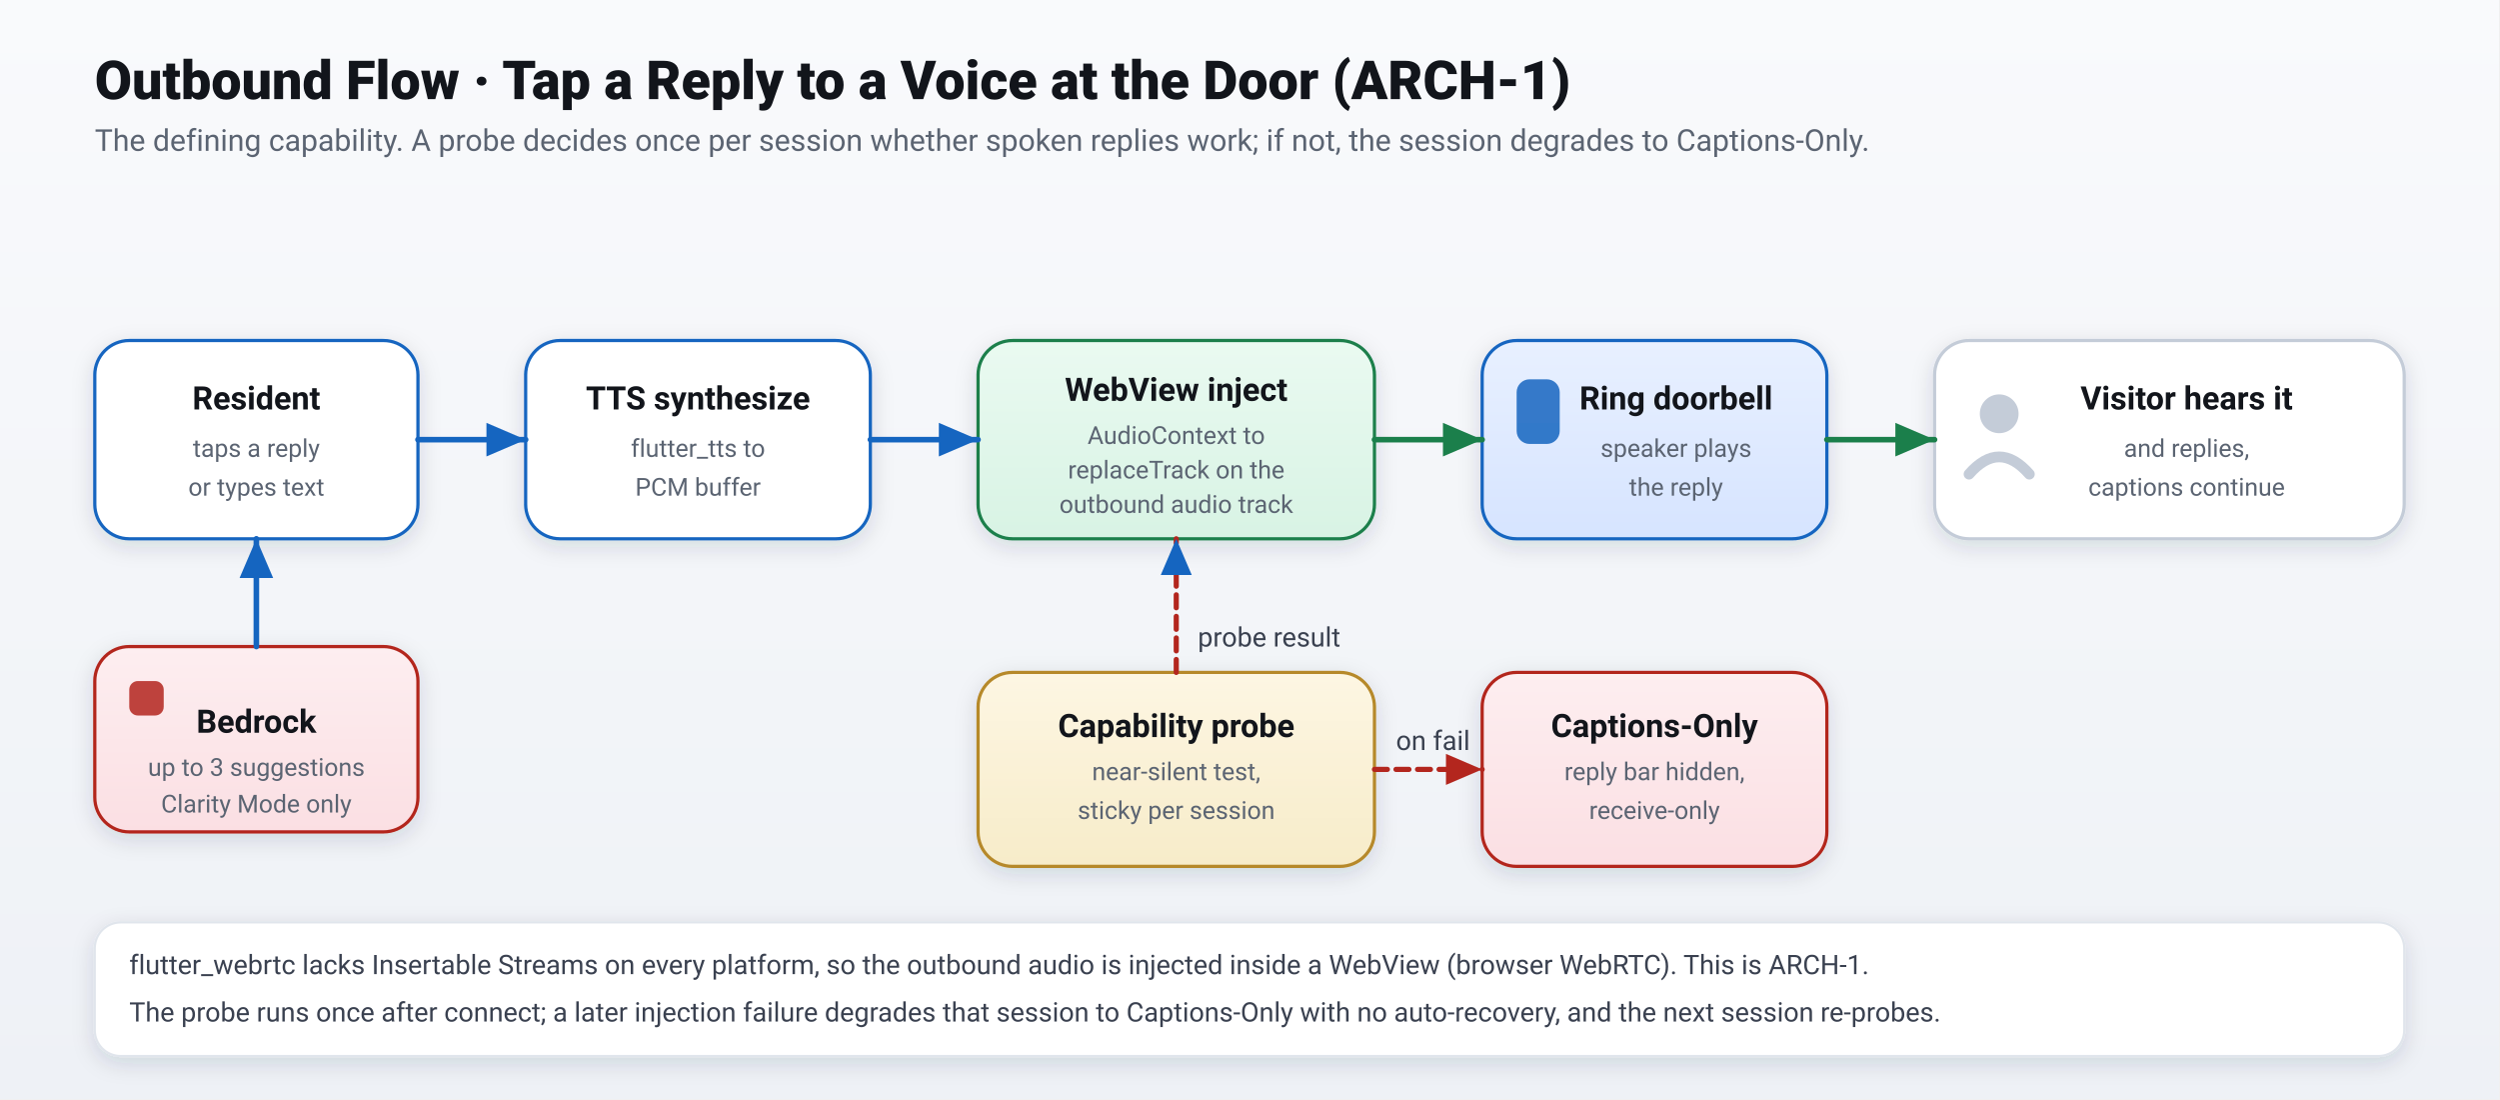
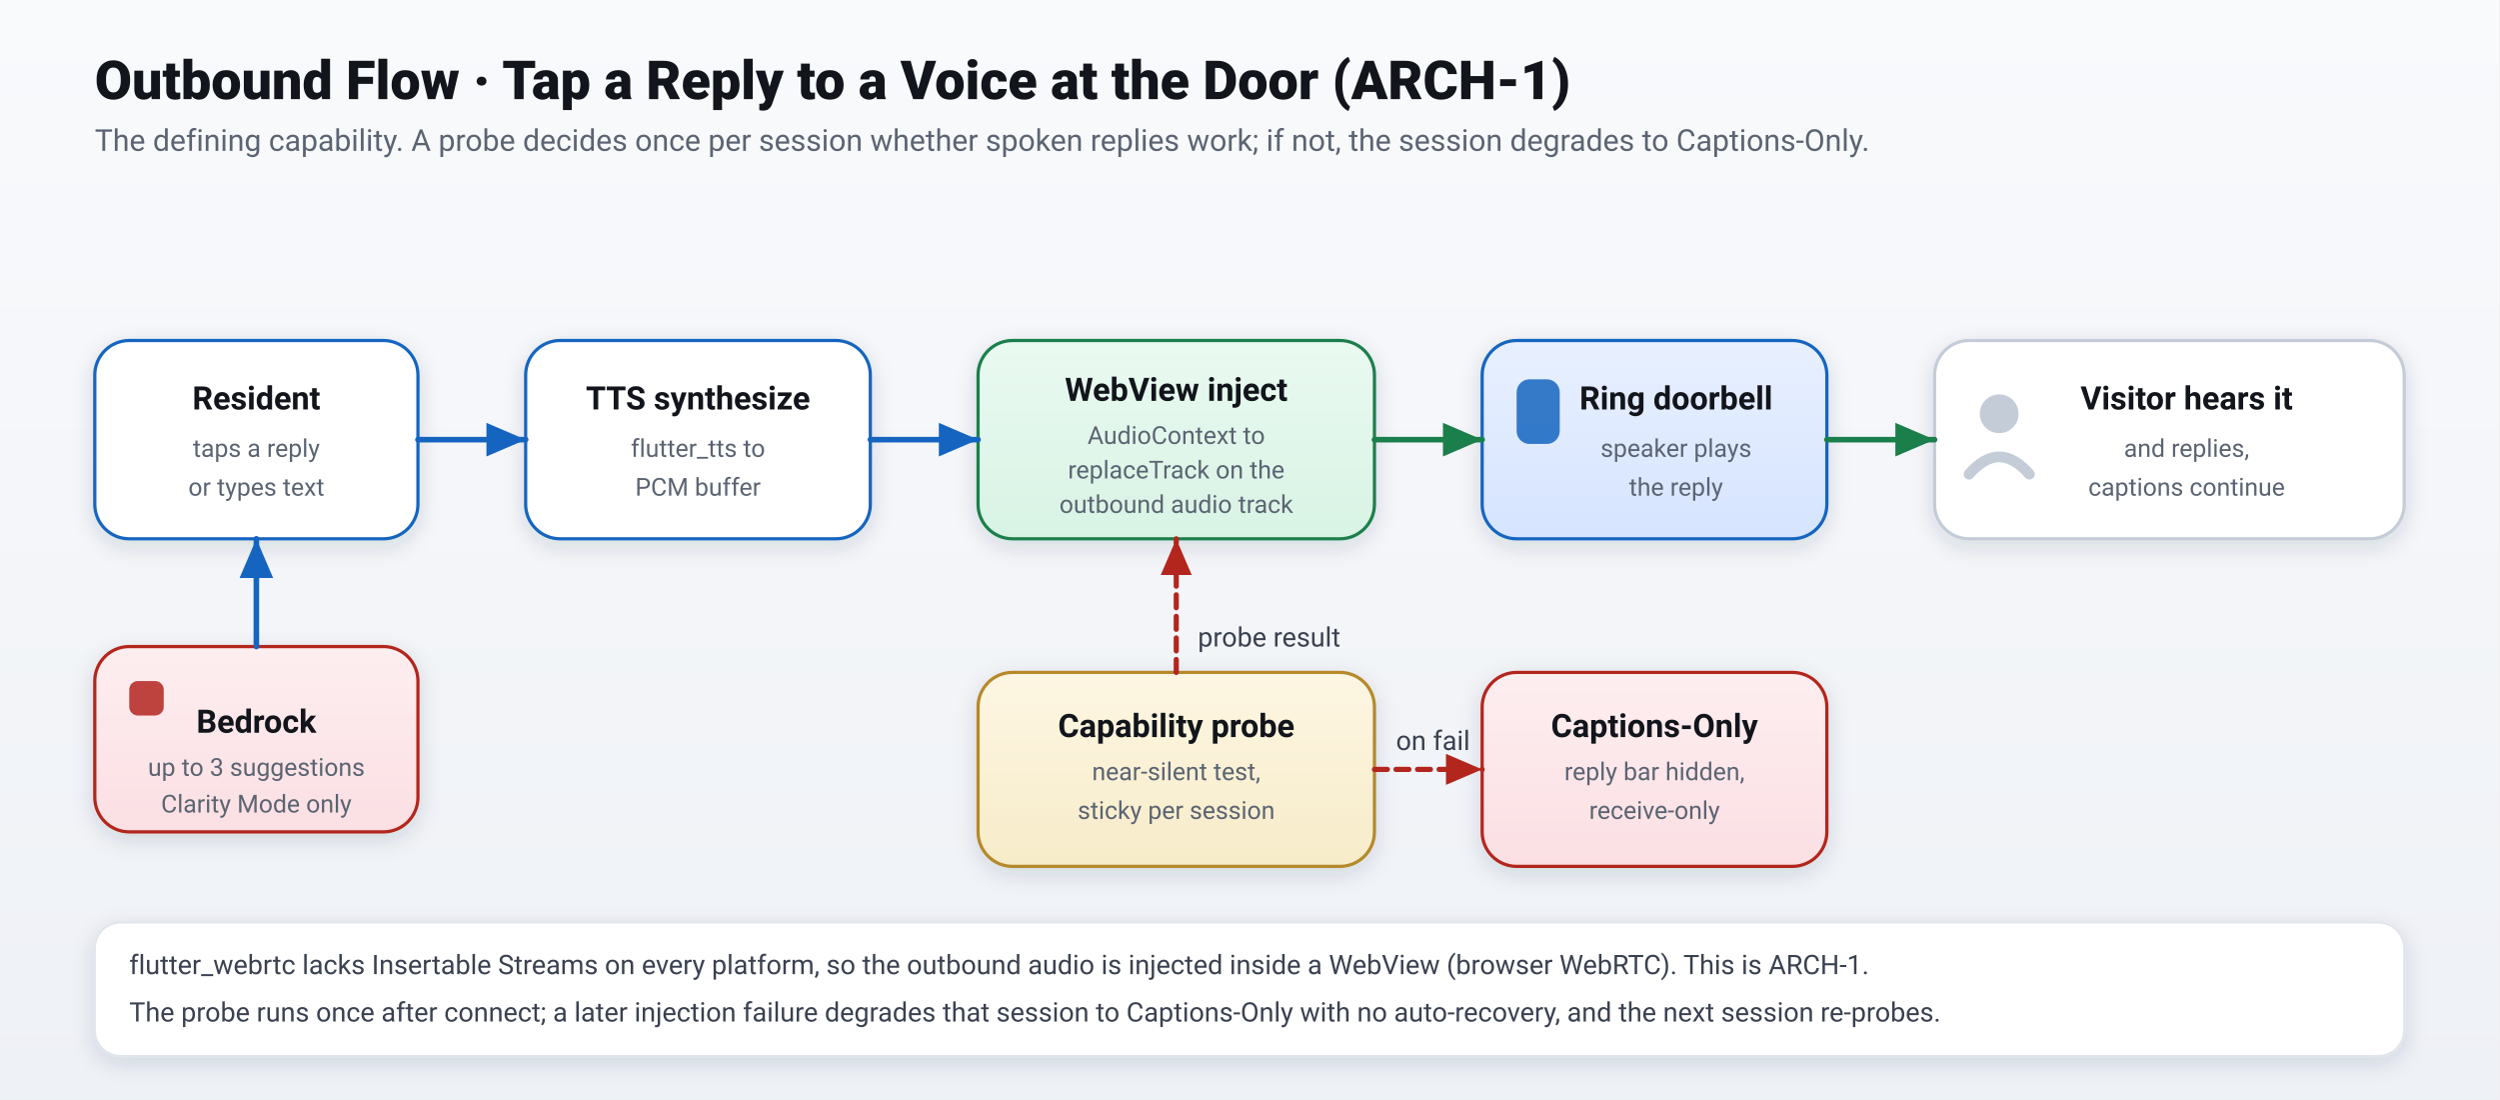
<svg xmlns="http://www.w3.org/2000/svg" width="1160" height="510" viewBox="0 0 1160 510" font-family="-apple-system, Segoe UI, Roboto, Helvetica, Arial, sans-serif">
  <defs>
    <linearGradient id="bg" x1="0" y1="0" x2="0" y2="1">
      <stop offset="0" stop-color="#f9fafc" />
      <stop offset="1" stop-color="#eef1f6" />
    </linearGradient>
    <linearGradient id="gRing" x1="0" y1="0" x2="0" y2="1">
      <stop offset="0" stop-color="#e8f0ff" />
      <stop offset="1" stop-color="#d6e4ff" />
    </linearGradient>
    <linearGradient id="gApp" x1="0" y1="0" x2="0" y2="1">
      <stop offset="0" stop-color="#eafaf1" />
      <stop offset="1" stop-color="#d8f3e4" />
    </linearGradient>
    <linearGradient id="gAws" x1="0" y1="0" x2="0" y2="1">
      <stop offset="0" stop-color="#fdeef0" />
      <stop offset="1" stop-color="#fbdfe3" />
    </linearGradient>
    <linearGradient id="gBk" x1="0" y1="0" x2="0" y2="1">
      <stop offset="0" stop-color="#fdf6e3" />
      <stop offset="1" stop-color="#f7ecc9" />
    </linearGradient>
    <filter id="sh" x="-20%" y="-20%" width="140%" height="150%">
      <feDropShadow dx="0" dy="3" stdDeviation="5" flood-color="#1a2540" flood-opacity="0.14" />
    </filter>
    <marker id="a" markerWidth="9" markerHeight="9" refX="7" refY="3" orient="auto">
      <path d="M0,0 L7,3 L0,6 Z" fill="#1565c0" />
    </marker>
    <marker id="ag" markerWidth="9" markerHeight="9" refX="7" refY="3" orient="auto">
      <path d="M0,0 L7,3 L0,6 Z" fill="#1b7f4b" />
    </marker>
    <marker id="ar" markerWidth="9" markerHeight="9" refX="7" refY="3" orient="auto">
      <path d="M0,0 L7,3 L0,6 Z" fill="#b3261e" />
    </marker>
    <style>
      .title{font-size:25px;font-weight:800;fill:#12151b}
      .sub{font-size:14px;fill:#5b6472}
      .lbl{font-size:15px;font-weight:700;fill:#12151b}
      .desc{font-size:11.5px;fill:#5b6472}
      .legend{font-size:12.5px;fill:#3a4150}
      .e{stroke:#1565c0;stroke-width:2.6;fill:none;stroke-linecap:round;stroke-linejoin:round}
      .eg{stroke:#1b7f4b;stroke-width:2.6;fill:none;stroke-linecap:round;stroke-linejoin:round}
      .er{stroke:#b3261e;stroke-width:2.4;fill:none;stroke-dasharray:6 4;stroke-linecap:round}
    </style>
  </defs>
  <rect width="1160" height="510" fill="url(#bg)" />
  <text x="44" y="46" class="title">Outbound Flow · Tap a Reply to a Voice at the Door (ARCH-1)</text>
  <text x="44" y="70" class="sub">The defining capability. A probe decides once per session whether spoken replies work; if not, the session degrades to Captions-Only.</text>
  <g filter="url(#sh)">
    <rect x="44" y="158" width="150" height="92" rx="16" fill="#ffffff" stroke="#1565c0" stroke-width="1.5" />
  </g>
  <text x="119" y="190" class="lbl" text-anchor="middle">Resident</text>
  <text x="119" y="212" class="desc" text-anchor="middle">taps a reply</text>
  <text x="119" y="230" class="desc" text-anchor="middle">or types text</text>
  <g filter="url(#sh)">
    <rect x="44" y="300" width="150" height="86" rx="16" fill="url(#gAws)" stroke="#b3261e" stroke-width="1.5" />
    <rect x="60" y="316" width="16" height="16" rx="4" fill="#b3261e" opacity="0.85" />
  </g>
  <text x="119" y="340" class="lbl" text-anchor="middle">Bedrock</text>
  <text x="119" y="360" class="desc" text-anchor="middle">up to 3 suggestions</text>
  <text x="119" y="377" class="desc" text-anchor="middle">Clarity Mode only</text>
  <g filter="url(#sh)">
    <rect x="244" y="158" width="160" height="92" rx="16" fill="#ffffff" stroke="#1565c0" stroke-width="1.5" />
  </g>
  <text x="324" y="190" class="lbl" text-anchor="middle">TTS synthesize</text>
  <text x="324" y="212" class="desc" text-anchor="middle">flutter_tts to</text>
  <text x="324" y="230" class="desc" text-anchor="middle">PCM buffer</text>
  <g filter="url(#sh)">
    <rect x="454" y="158" width="184" height="92" rx="16" fill="url(#gApp)" stroke="#1b7f4b" stroke-width="1.5" />
  </g>
  <text x="546" y="186" class="lbl" text-anchor="middle">WebView inject</text>
  <text x="546" y="206" class="desc" text-anchor="middle">AudioContext to</text>
  <text x="546" y="222" class="desc" text-anchor="middle">replaceTrack on the</text>
  <text x="546" y="238" class="desc" text-anchor="middle">outbound audio track</text>
  <g filter="url(#sh)">
    <rect x="688" y="158" width="160" height="92" rx="16" fill="url(#gRing)" stroke="#1565c0" stroke-width="1.5" />
    <rect x="704" y="176" width="20" height="30" rx="6" fill="#1565c0" opacity="0.85" />
  </g>
  <text x="778" y="190" class="lbl" text-anchor="middle">Ring doorbell</text>
  <text x="778" y="212" class="desc" text-anchor="middle">speaker plays</text>
  <text x="778" y="230" class="desc" text-anchor="middle">the reply</text>
  <g filter="url(#sh)">
    <rect x="898" y="158" width="218" height="92" rx="16" fill="#ffffff" stroke="#c4ccd8" stroke-width="1.5" />
    <circle cx="928" cy="192" r="9" fill="#c4ccd8" />
    <path d="M914,220 q14,-16 28,0" fill="none" stroke="#c4ccd8" stroke-width="5" stroke-linecap="round" />
  </g>
  <text x="1015" y="190" class="lbl" text-anchor="middle">Visitor hears it</text>
  <text x="1015" y="212" class="desc" text-anchor="middle">and replies,</text>
  <text x="1015" y="230" class="desc" text-anchor="middle">captions continue</text>
  <g filter="url(#sh)">
    <rect x="454" y="312" width="184" height="90" rx="16" fill="url(#gBk)" stroke="#b6892b" stroke-width="1.5" />
  </g>
  <text x="546" y="342" class="lbl" text-anchor="middle">Capability probe</text>
  <text x="546" y="362" class="desc" text-anchor="middle">near-silent test,</text>
  <text x="546" y="380" class="desc" text-anchor="middle">sticky per session</text>
  <g filter="url(#sh)">
    <rect x="688" y="312" width="160" height="90" rx="16" fill="url(#gAws)" stroke="#b3261e" stroke-width="1.5" />
  </g>
  <text x="768" y="342" class="lbl" text-anchor="middle">Captions-Only</text>
  <text x="768" y="362" class="desc" text-anchor="middle">reply bar hidden,</text>
  <text x="768" y="380" class="desc" text-anchor="middle">receive-only</text>
  <path class="e" d="M194,204 C220,204 222,204 244,204" marker-end="url(#a)" />
  <path class="e" d="M119,300 C119,280 119,270 119,250" marker-end="url(#a)" />
  <path class="e" d="M404,204 C430,204 432,204 454,204" marker-end="url(#a)" />
  <path class="eg" d="M638,204 C664,204 666,204 688,204" marker-end="url(#ag)" />
  <path class="eg" d="M848,204 C874,204 876,204 898,204" marker-end="url(#ag)" />
-   <path class="er" d="M546,312 C546,290 546,280 546,250" marker-end="url(#a)" />
+   <path class="er" d="M546,312 C546,290 546,280 546,250" marker-end="url(#ar)" />
  <path class="er" d="M638,357 C664,357 666,357 688,357" marker-end="url(#ar)" />
  <text x="556" y="300" class="legend" fill="#b6892b">probe result</text>
  <text x="648" y="348" class="legend" fill="#b3261e">on fail</text>
  <g filter="url(#sh)">
    <rect x="44" y="428" width="1072" height="62" rx="12" fill="#ffffff" stroke="#e0e5ec" />
  </g>
  <text x="60" y="452" class="legend">flutter_webrtc lacks Insertable Streams on every platform, so the outbound audio is injected inside a WebView (browser WebRTC). This is ARCH-1.</text>
  <text x="60" y="474" class="legend">The probe runs once after connect; a later injection failure degrades that session to Captions-Only with no auto-recovery, and the next session re-probes.</text>
</svg>
